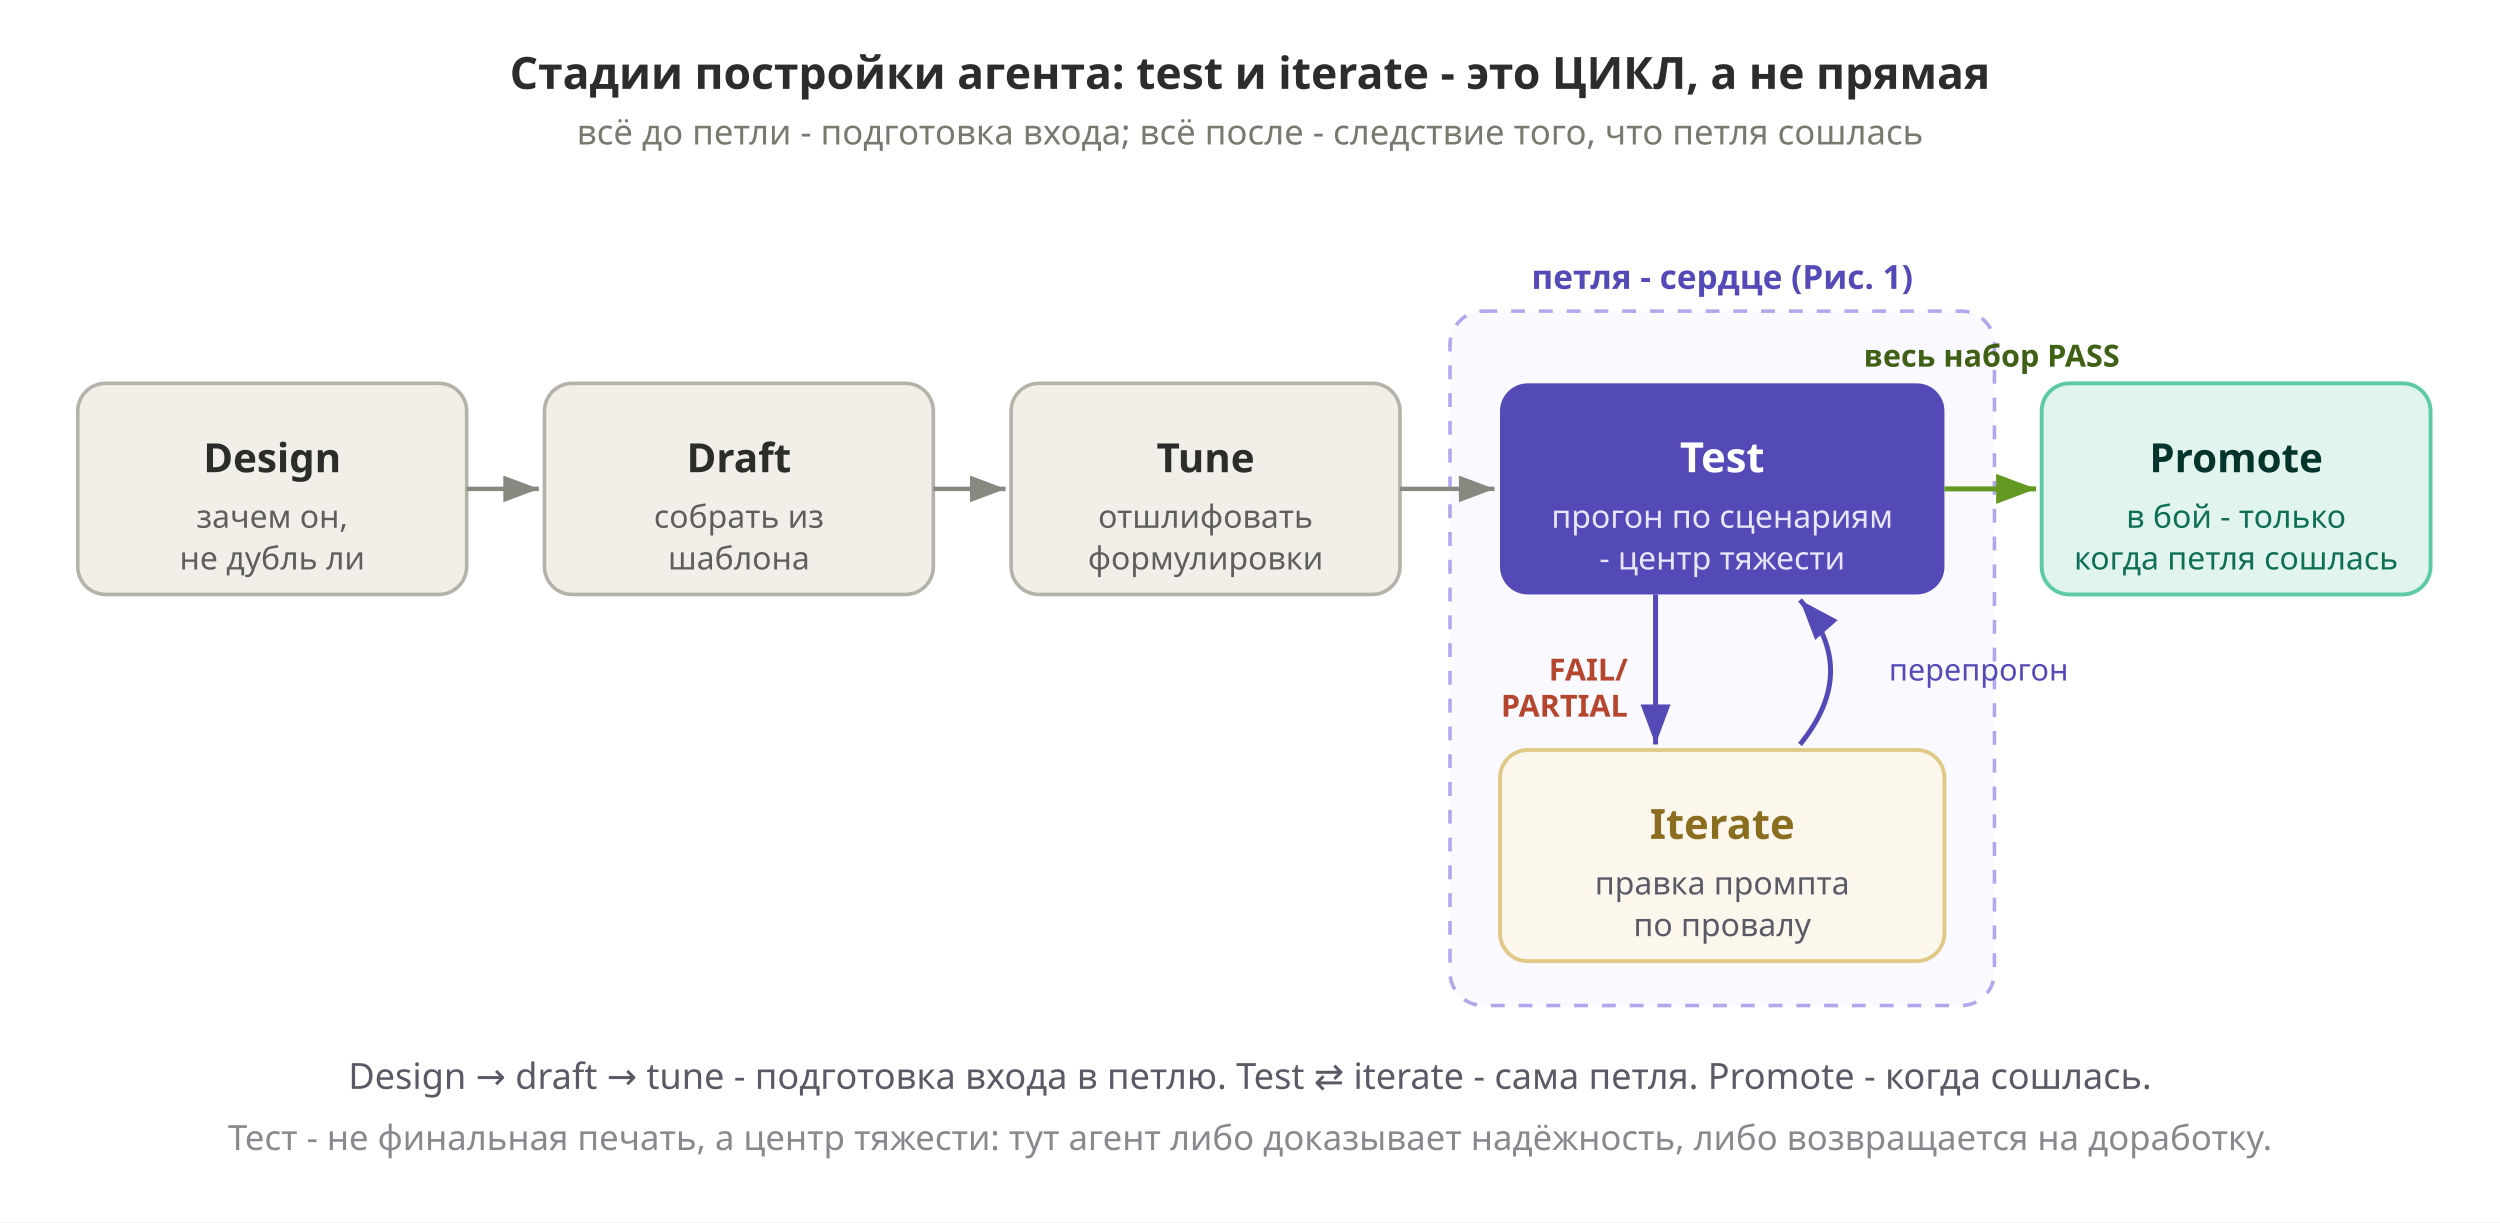
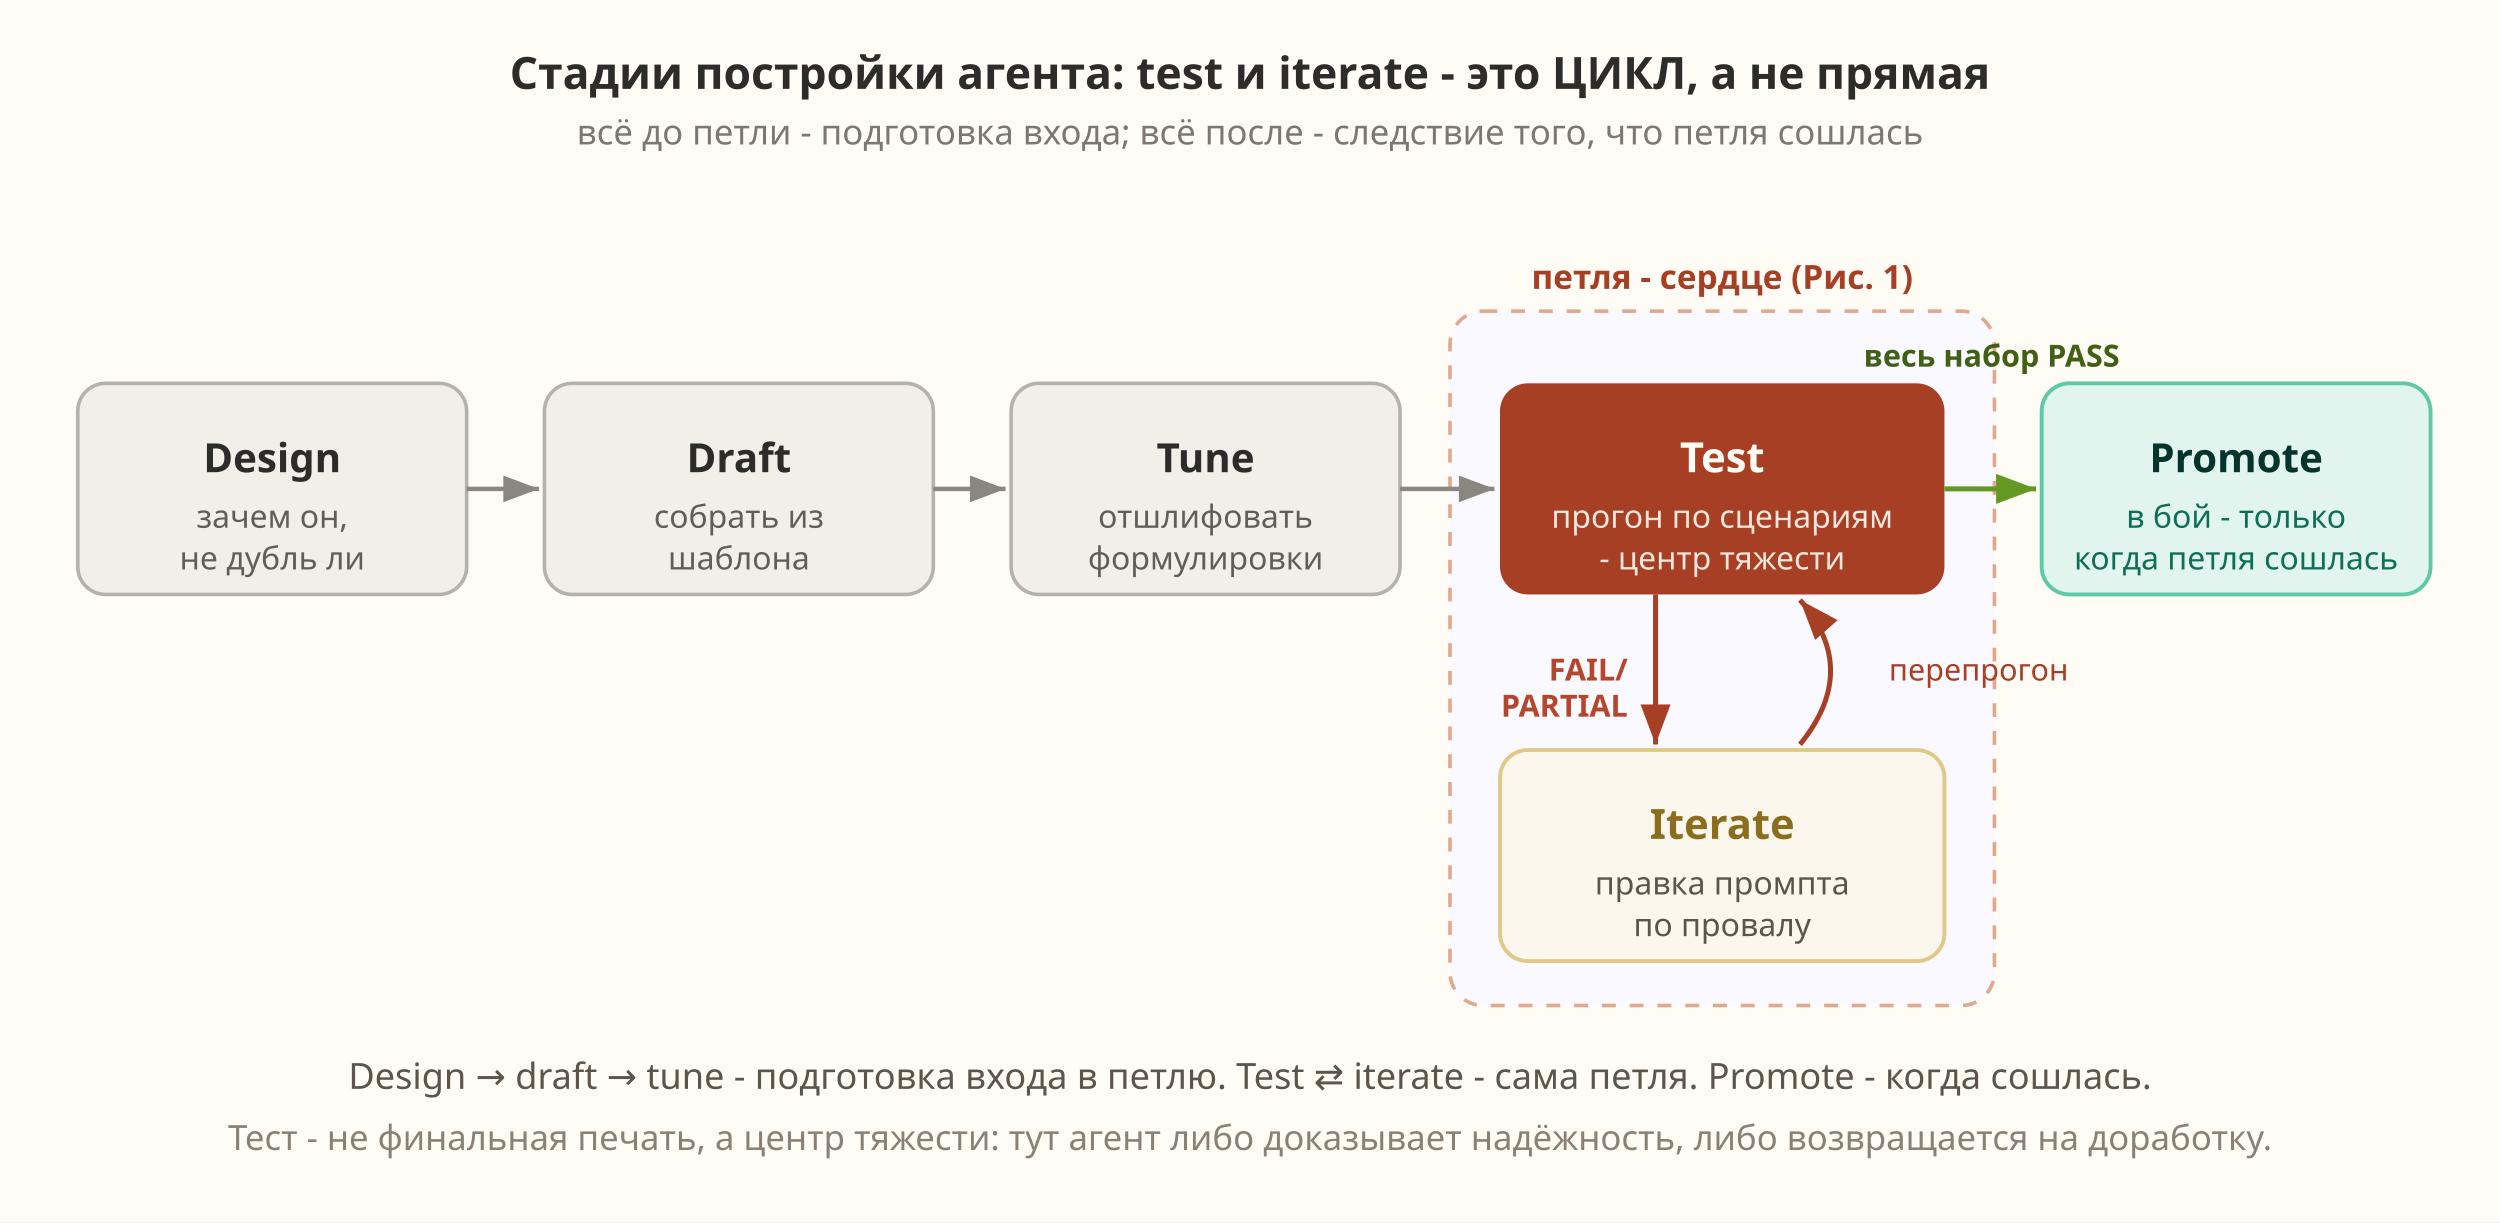
- <svg xmlns="http://www.w3.org/2000/svg" viewBox="0 0 900 440" font-family="'IBM Plex Sans', system-ui, sans-serif">
+ <svg xmlns="http://www.w3.org/2000/svg" viewBox="0 0 900 440" font-family="'Golos Text', 'IBM Plex Sans', system-ui, sans-serif">
  <defs>
    <marker id="a" markerWidth="10" markerHeight="10" refX="8" refY="3" orient="auto" markerUnits="strokeWidth">
      <path d="M0,0 L8,3 L0,6 Z" fill="#888780" />
    </marker>
    <marker id="ap" markerWidth="10" markerHeight="10" refX="8" refY="3" orient="auto" markerUnits="strokeWidth">
-       <path d="M0,0 L8,3 L0,6 Z" fill="#534ab7" />
+       <path d="M0,0 L8,3 L0,6 Z" fill="#a63f24" />
    </marker>
    <marker id="ag" markerWidth="10" markerHeight="10" refX="8" refY="3" orient="auto" markerUnits="strokeWidth">
      <path d="M0,0 L8,3 L0,6 Z" fill="#639922" />
    </marker>
  </defs>
-   <rect width="900" height="440" fill="#ffffff" />
+   <rect width="900" height="440" fill="#fffcf6" />
  <text x="450" y="32" text-anchor="middle" font-size="16" font-weight="600" fill="#2c2c2a">Стадии постройки агента: test и iterate - это ЦИКЛ, а не прямая</text>
  <text x="450" y="52" text-anchor="middle" font-size="12.5" fill="#7a786f">всё до петли - подготовка входа; всё после - следствие того, что петля сошлась</text>
-   <rect x="522" y="112" width="196" height="250" rx="12" fill="#faf9ff" stroke="#afa9ec" stroke-width="1.3" stroke-dasharray="5 5" />
-   <text x="620" y="104" text-anchor="middle" font-size="12" font-weight="600" fill="#534ab7">петля - сердце (Рис. 1)</text>
+   <rect x="522" y="112" width="196" height="250" rx="12" fill="#faf9ff" stroke="#dfa88f" stroke-width="1.3" stroke-dasharray="5 5" />
+   <text x="620" y="104" text-anchor="middle" font-size="12" font-weight="600" fill="#a63f24">петля - сердце (Рис. 1)</text>
  <rect x="28" y="138" width="140" height="76" rx="10" fill="#f1efe8" stroke="#b4b2a9" stroke-width="1.3" />
  <text x="98" y="170" text-anchor="middle" font-size="14.5" font-weight="700" fill="#2c2c2a">Design</text>
  <text x="98" y="190" text-anchor="middle" font-size="11.5" fill="#5f5e5a">зачем он,</text>
  <text x="98" y="205" text-anchor="middle" font-size="11.5" fill="#5f5e5a">не дубль ли</text>
  <rect x="196" y="138" width="140" height="76" rx="10" fill="#f1efe8" stroke="#b4b2a9" stroke-width="1.3" />
  <text x="266" y="170" text-anchor="middle" font-size="14.5" font-weight="700" fill="#2c2c2a">Draft</text>
  <text x="266" y="190" text-anchor="middle" font-size="11.5" fill="#5f5e5a">собрать из</text>
  <text x="266" y="205" text-anchor="middle" font-size="11.5" fill="#5f5e5a">шаблона</text>
  <rect x="364" y="138" width="140" height="76" rx="10" fill="#f1efe8" stroke="#b4b2a9" stroke-width="1.3" />
  <text x="434" y="170" text-anchor="middle" font-size="14.5" font-weight="700" fill="#2c2c2a">Tune</text>
  <text x="434" y="190" text-anchor="middle" font-size="11.5" fill="#5f5e5a">отшлифовать</text>
  <text x="434" y="205" text-anchor="middle" font-size="11.5" fill="#5f5e5a">формулировки</text>
-   <rect x="540" y="138" width="160" height="76" rx="10" fill="#534ab7" />
-   <text x="620" y="170" text-anchor="middle" font-size="15" font-weight="700" fill="#ffffff">Test</text>
-   <text x="620" y="190" text-anchor="middle" font-size="11.5" fill="#e8e6f8">прогон по сценариям</text>
-   <text x="620" y="205" text-anchor="middle" font-size="11.5" fill="#e8e6f8">- центр тяжести</text>
+   <rect x="540" y="138" width="160" height="76" rx="10" fill="#a63f24" />
+   <text x="620" y="170" text-anchor="middle" font-size="15" font-weight="700" fill="#fffcf6">Test</text>
+   <text x="620" y="190" text-anchor="middle" font-size="11.5" fill="#f7e7dc">прогон по сценариям</text>
+   <text x="620" y="205" text-anchor="middle" font-size="11.5" fill="#f7e7dc">- центр тяжести</text>
  <rect x="735" y="138" width="140" height="76" rx="10" fill="#e1f5ee" stroke="#5dcaa5" stroke-width="1.4" />
  <text x="805" y="170" text-anchor="middle" font-size="14.5" font-weight="700" fill="#04342c">Promote</text>
  <text x="805" y="190" text-anchor="middle" font-size="11.5" fill="#0f6e56">в бой - только</text>
  <text x="805" y="205" text-anchor="middle" font-size="11.5" fill="#0f6e56">когда петля сошлась</text>
  <rect x="540" y="270" width="160" height="76" rx="10" fill="#fbf7ec" stroke="#e0c987" stroke-width="1.4" />
  <text x="620" y="302" text-anchor="middle" font-size="15" font-weight="700" fill="#8a6d1f">Iterate</text>
-   <text x="620" y="322" text-anchor="middle" font-size="11.5" fill="#5a5a66">правка промпта</text>
-   <text x="620" y="337" text-anchor="middle" font-size="11.5" fill="#5a5a66">по провалу</text>
+   <text x="620" y="322" text-anchor="middle" font-size="11.5" fill="#5d554a">правка промпта</text>
+   <text x="620" y="337" text-anchor="middle" font-size="11.5" fill="#5d554a">по провалу</text>
  <line x1="168" y1="176" x2="194" y2="176" stroke="#888780" stroke-width="1.6" marker-end="url(#a)" />
  <line x1="336" y1="176" x2="362" y2="176" stroke="#888780" stroke-width="1.6" marker-end="url(#a)" />
  <line x1="504" y1="176" x2="538" y2="176" stroke="#888780" stroke-width="1.6" marker-end="url(#a)" />
  <line x1="700" y1="176" x2="733" y2="176" stroke="#639922" stroke-width="1.8" marker-end="url(#ag)" />
  <text x="717" y="132" text-anchor="middle" font-size="11" font-weight="600" fill="#3f6015">весь набор PASS</text>
-   <line x1="596" y1="214" x2="596" y2="268" stroke="#534ab7" stroke-width="1.8" marker-end="url(#ap)" />
+   <line x1="596" y1="214" x2="596" y2="268" stroke="#a63f24" stroke-width="1.8" marker-end="url(#ap)" />
  <text x="586" y="245" text-anchor="end" font-size="11" font-weight="600" fill="#b5462e">FAIL/</text>
  <text x="586" y="258" text-anchor="end" font-size="11" font-weight="600" fill="#b5462e">PARTIAL</text>
-   <path d="M648,268 Q670,241 648,216" fill="none" stroke="#534ab7" stroke-width="1.8" marker-end="url(#ap)" />
-   <text x="680" y="245" font-size="11" fill="#534ab7">перепрогон</text>
-   <text x="450" y="392" text-anchor="middle" font-size="13" fill="#5a5a66">Design → draft → tune - подготовка входа в петлю. Test ⇄ iterate - сама петля. Promote - когда сошлась.</text>
-   <text x="450" y="414" text-anchor="middle" font-size="12.5" fill="#88888f">Тест - не финальная печать, а центр тяжести: тут агент либо доказывает надёжность, либо возвращается на доработку.</text>
+   <path d="M648,268 Q670,241 648,216" fill="none" stroke="#a63f24" stroke-width="1.8" marker-end="url(#ap)" />
+   <text x="680" y="245" font-size="11" fill="#a63f24">перепрогон</text>
+   <text x="450" y="392" text-anchor="middle" font-size="13" fill="#5d554a">Design → draft → tune - подготовка входа в петлю. Test ⇄ iterate - сама петля. Promote - когда сошлась.</text>
+   <text x="450" y="414" text-anchor="middle" font-size="12.5" fill="#8a8073">Тест - не финальная печать, а центр тяжести: тут агент либо доказывает надёжность, либо возвращается на доработку.</text>
</svg>
